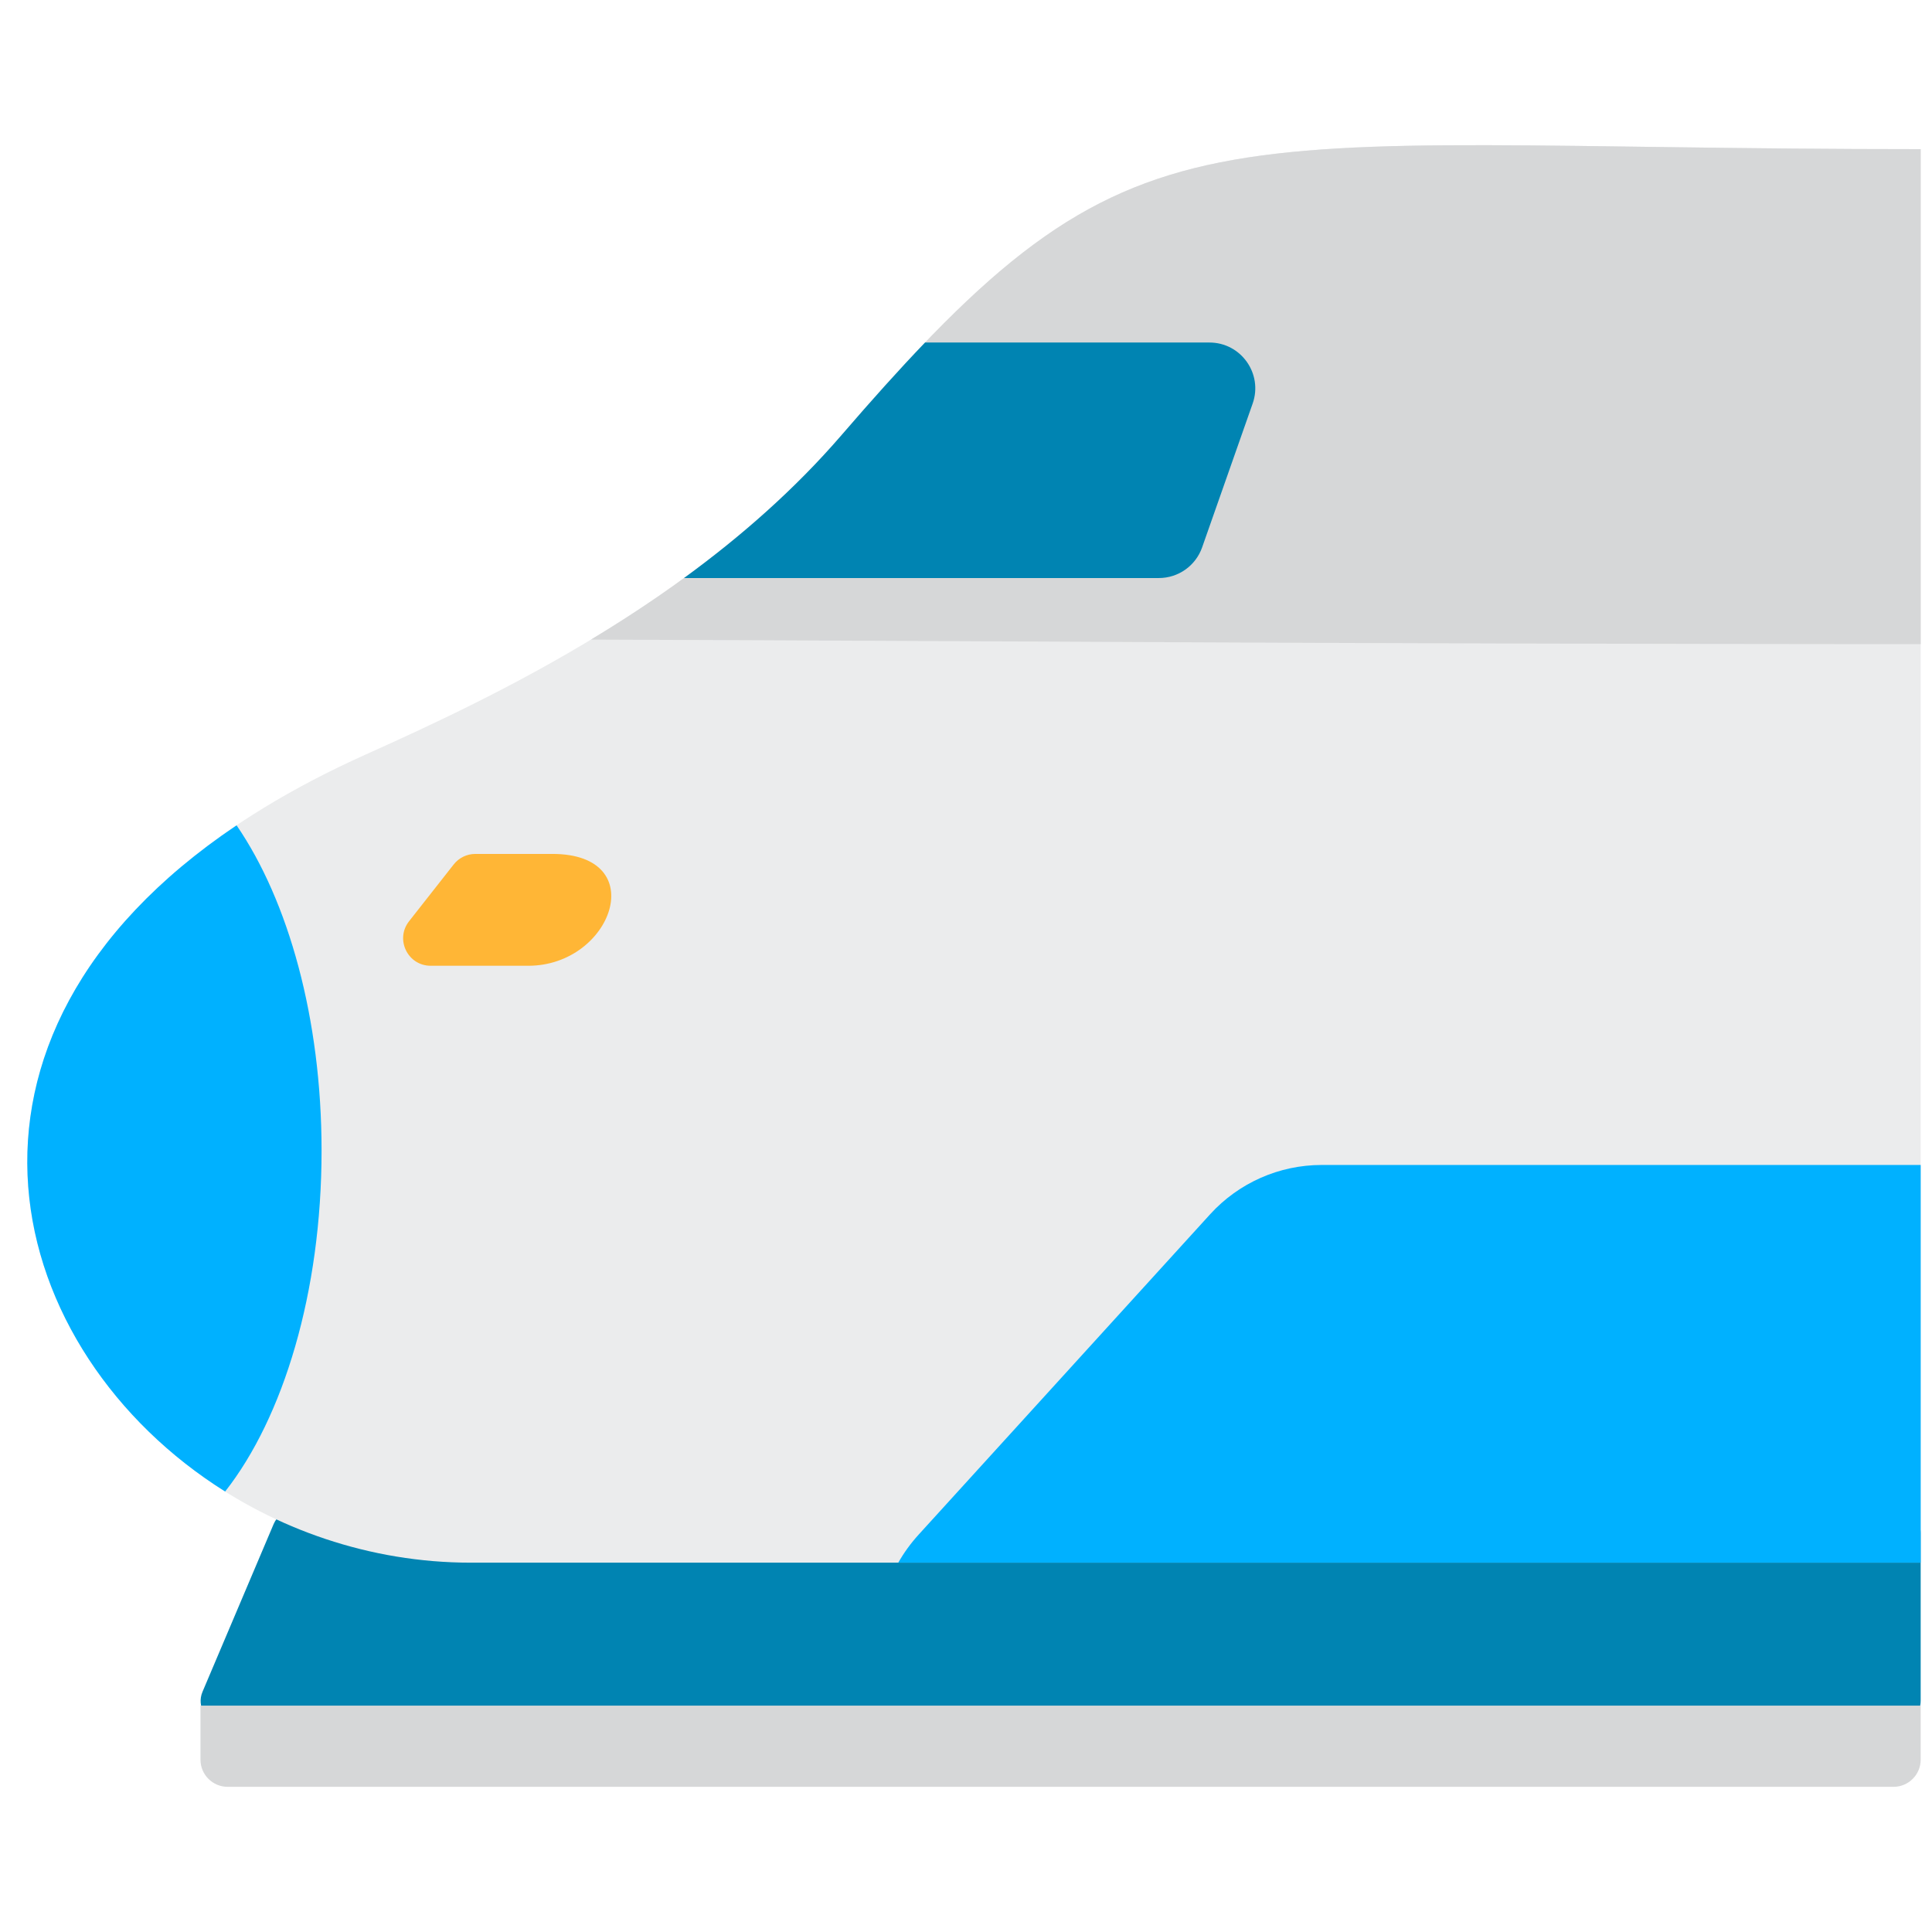
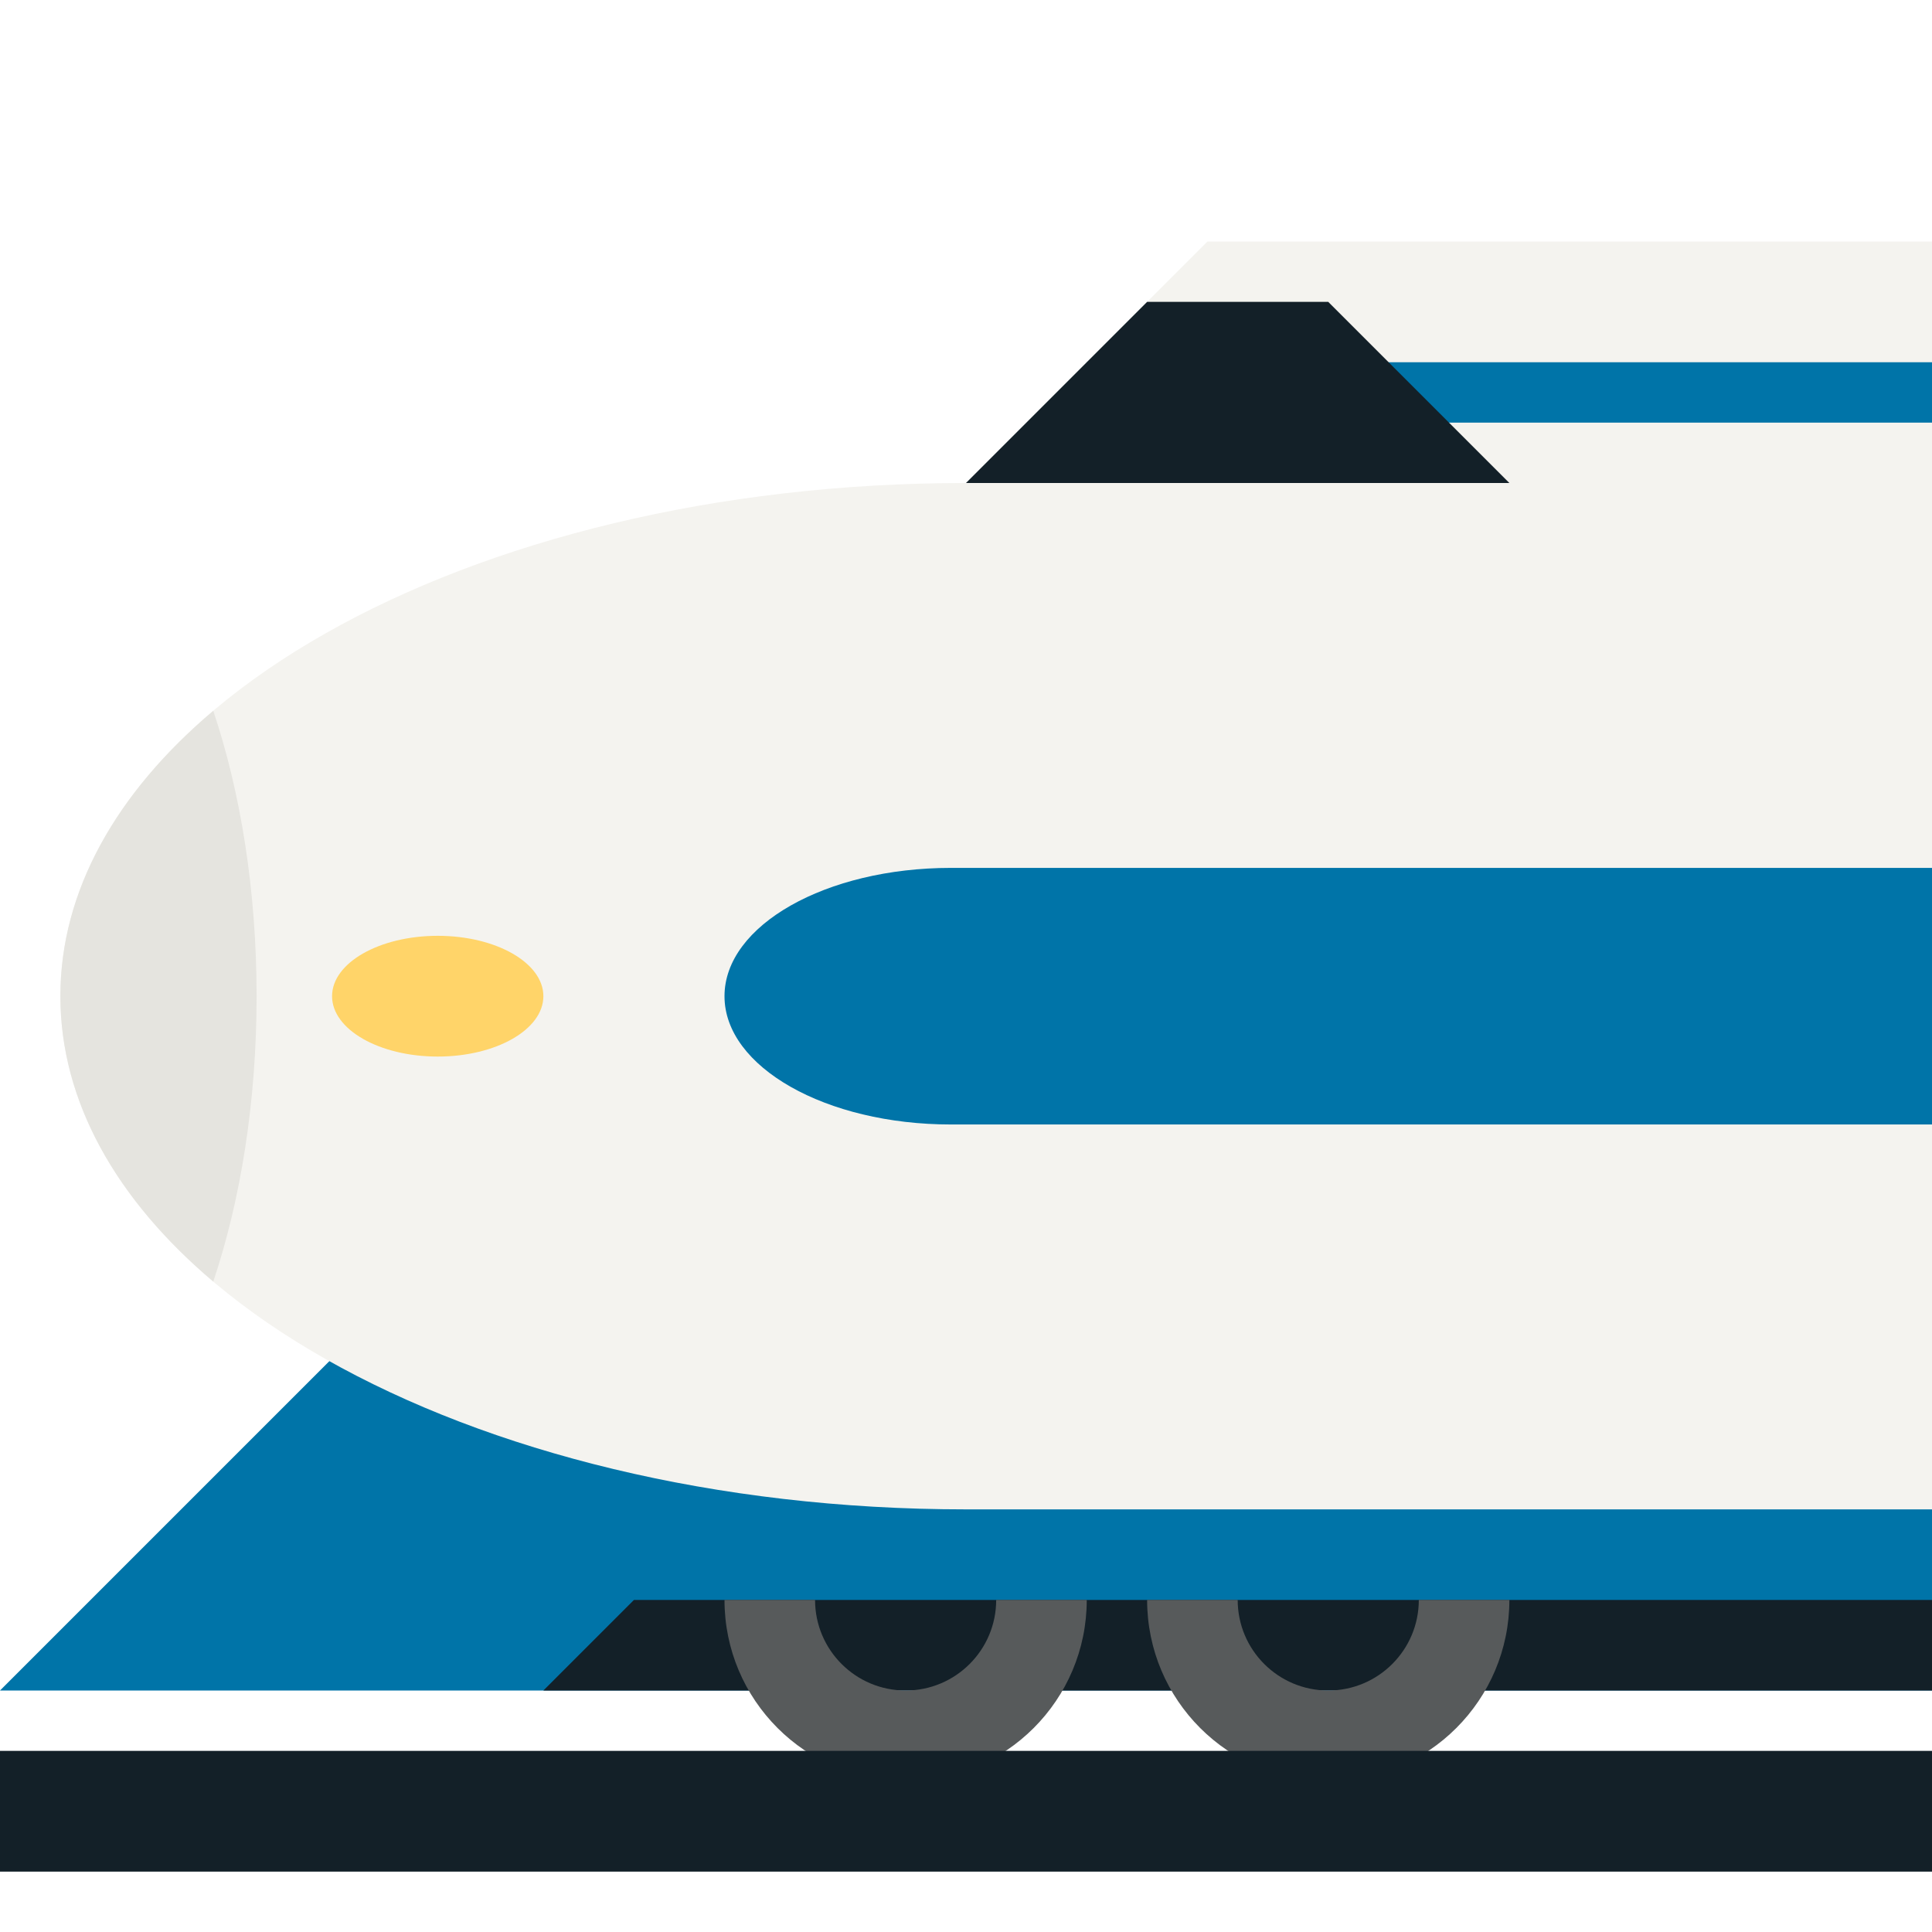
<svg xmlns="http://www.w3.org/2000/svg" version="1.1" x="0px" y="0px" viewBox="0 0 512 512" enable-background="new 0 0 512 512" xml:space="preserve">
  <g id="Layer_2">
-     <path fill="#0084B2" d="M58.68,456.625h444.814c3.04,0,5.505-2.627,5.505-5.867v-44.467c0-3.24-2.465-5.867-5.505-5.867H77.54   c-2.163,0-4.125,1.35-5.016,3.451l-18.859,44.467C52.017,452.225,54.682,456.625,58.68,456.625z" />
+     <polygon fill="#0074A8" points="128,320 0,448 512,448 512,320  " />
  </g>
  <g id="Layer_3">
-     <path fill="#D6D7D8" d="M501.8,473.527H60.33c-3.976,0-7.2-3.224-7.2-7.2v-14.316H509v14.316   C509,470.303,505.776,473.527,501.8,473.527z" />
+     <path fill="#F4F3EF" d="M320,64l-64,64c-132.548,0-240,60.889-240,136s107.452,136,240,136h256V128V64H320z" />
  </g>
  <g id="Layer_4">
-     <path fill="#EBECED" d="M509,414.124V39.527c-192.913,0-206.95-15.888-285.908,75.703c-37.498,43.498-91.122,68.995-126.178,84.727   c-158.8,71.265-79.358,214.167,27.837,214.167C256.01,414.124,509,414.124,509,414.124z" />
+     <path fill="#E5E4DF" d="M16,264c0,27.993,14.932,54.009,40.519,75.635C63.769,318.009,68,291.993,68,264   s-4.231-54.009-11.481-75.635C30.932,209.991,16,236.007,16,264z" />
  </g>
  <g id="Layer_5">
-     <path fill="#D6D7D8" d="M223.092,115.23c-19.437,22.547-43.205,40.247-66.476,54.268c117.012,0.399,185.082,1.11,352.384,1.216   V39.527C316.087,39.527,302.05,23.639,223.092,115.23z" />
+     <rect x="288" y="96" fill="#0074A8" width="224" height="16" />
  </g>
  <g id="Layer_6">
-     <path fill="#00B1FF" d="M62.694,218.719c13.706,19.98,22.524,51.165,22.524,86.21c0,37.564-10.13,70.695-25.553,90.343   C0.897,358.418-21.743,275.462,62.694,218.719z M238.052,414.124c127.052,0,270.948,0,270.948,0V308.729H350.255   c-11.254,0-21.986,4.745-29.56,13.068l-77.222,84.868C241.318,409.034,239.519,411.535,238.052,414.124z" />
+     <polygon fill="#132028" points="304,80 256,128 400,128 352,80  " />
  </g>
  <g id="Layer_7">
-     <path fill="#0084B2" d="M307.117,153.186c5.154,0,9.747-3.254,11.456-8.117l13.396-38.128c2.775-7.897-3.085-16.168-11.456-16.168   h-75.359c-6.865,7.153-14.136,15.262-22.062,24.457c-12.562,14.572-26.937,27.115-41.814,37.956H307.117z" />
+     <ellipse fill="#FFD469" cx="116" cy="264" rx="28" ry="16" />
  </g>
  <g id="Layer_8">
-     <path fill="#FFB636" d="M108.403,244.145l11.834-15.061c1.382-1.759,3.495-2.786,5.731-2.786h20.403   c26.463,0,15.878,29.639-6.351,29.639h-25.886C108.052,255.937,104.645,248.928,108.403,244.145z" />
+     <polygon fill="#132028" points="168,424 144,448 512,448 512,424  " />
+   </g>
+   <g id="Layer_9">
+     <path fill="#575A5B" d="M288,424c0,26.51-21.49,48-48,48s-48-21.49-48-48h24c0,13.255,10.745,24,24,24s24-10.745,24-24H288z    M376,424c0,13.255-10.745,24-24,24s-24-10.745-24-24h-24c0,26.51,21.49,48,48,48s48-21.49,48-48H376z" />
+   </g>
+   <g id="Layer_10">
+     <rect y="464" fill="#132028" width="512" height="32" />
+   </g>
+   <g id="Layer_11">
+     <path fill="#0074A8" d="M252,230c-33.137,0-60,15.222-60,34c0,18.778,26.863,34,60,34h260v-68H252z" />
  </g>
</svg>
